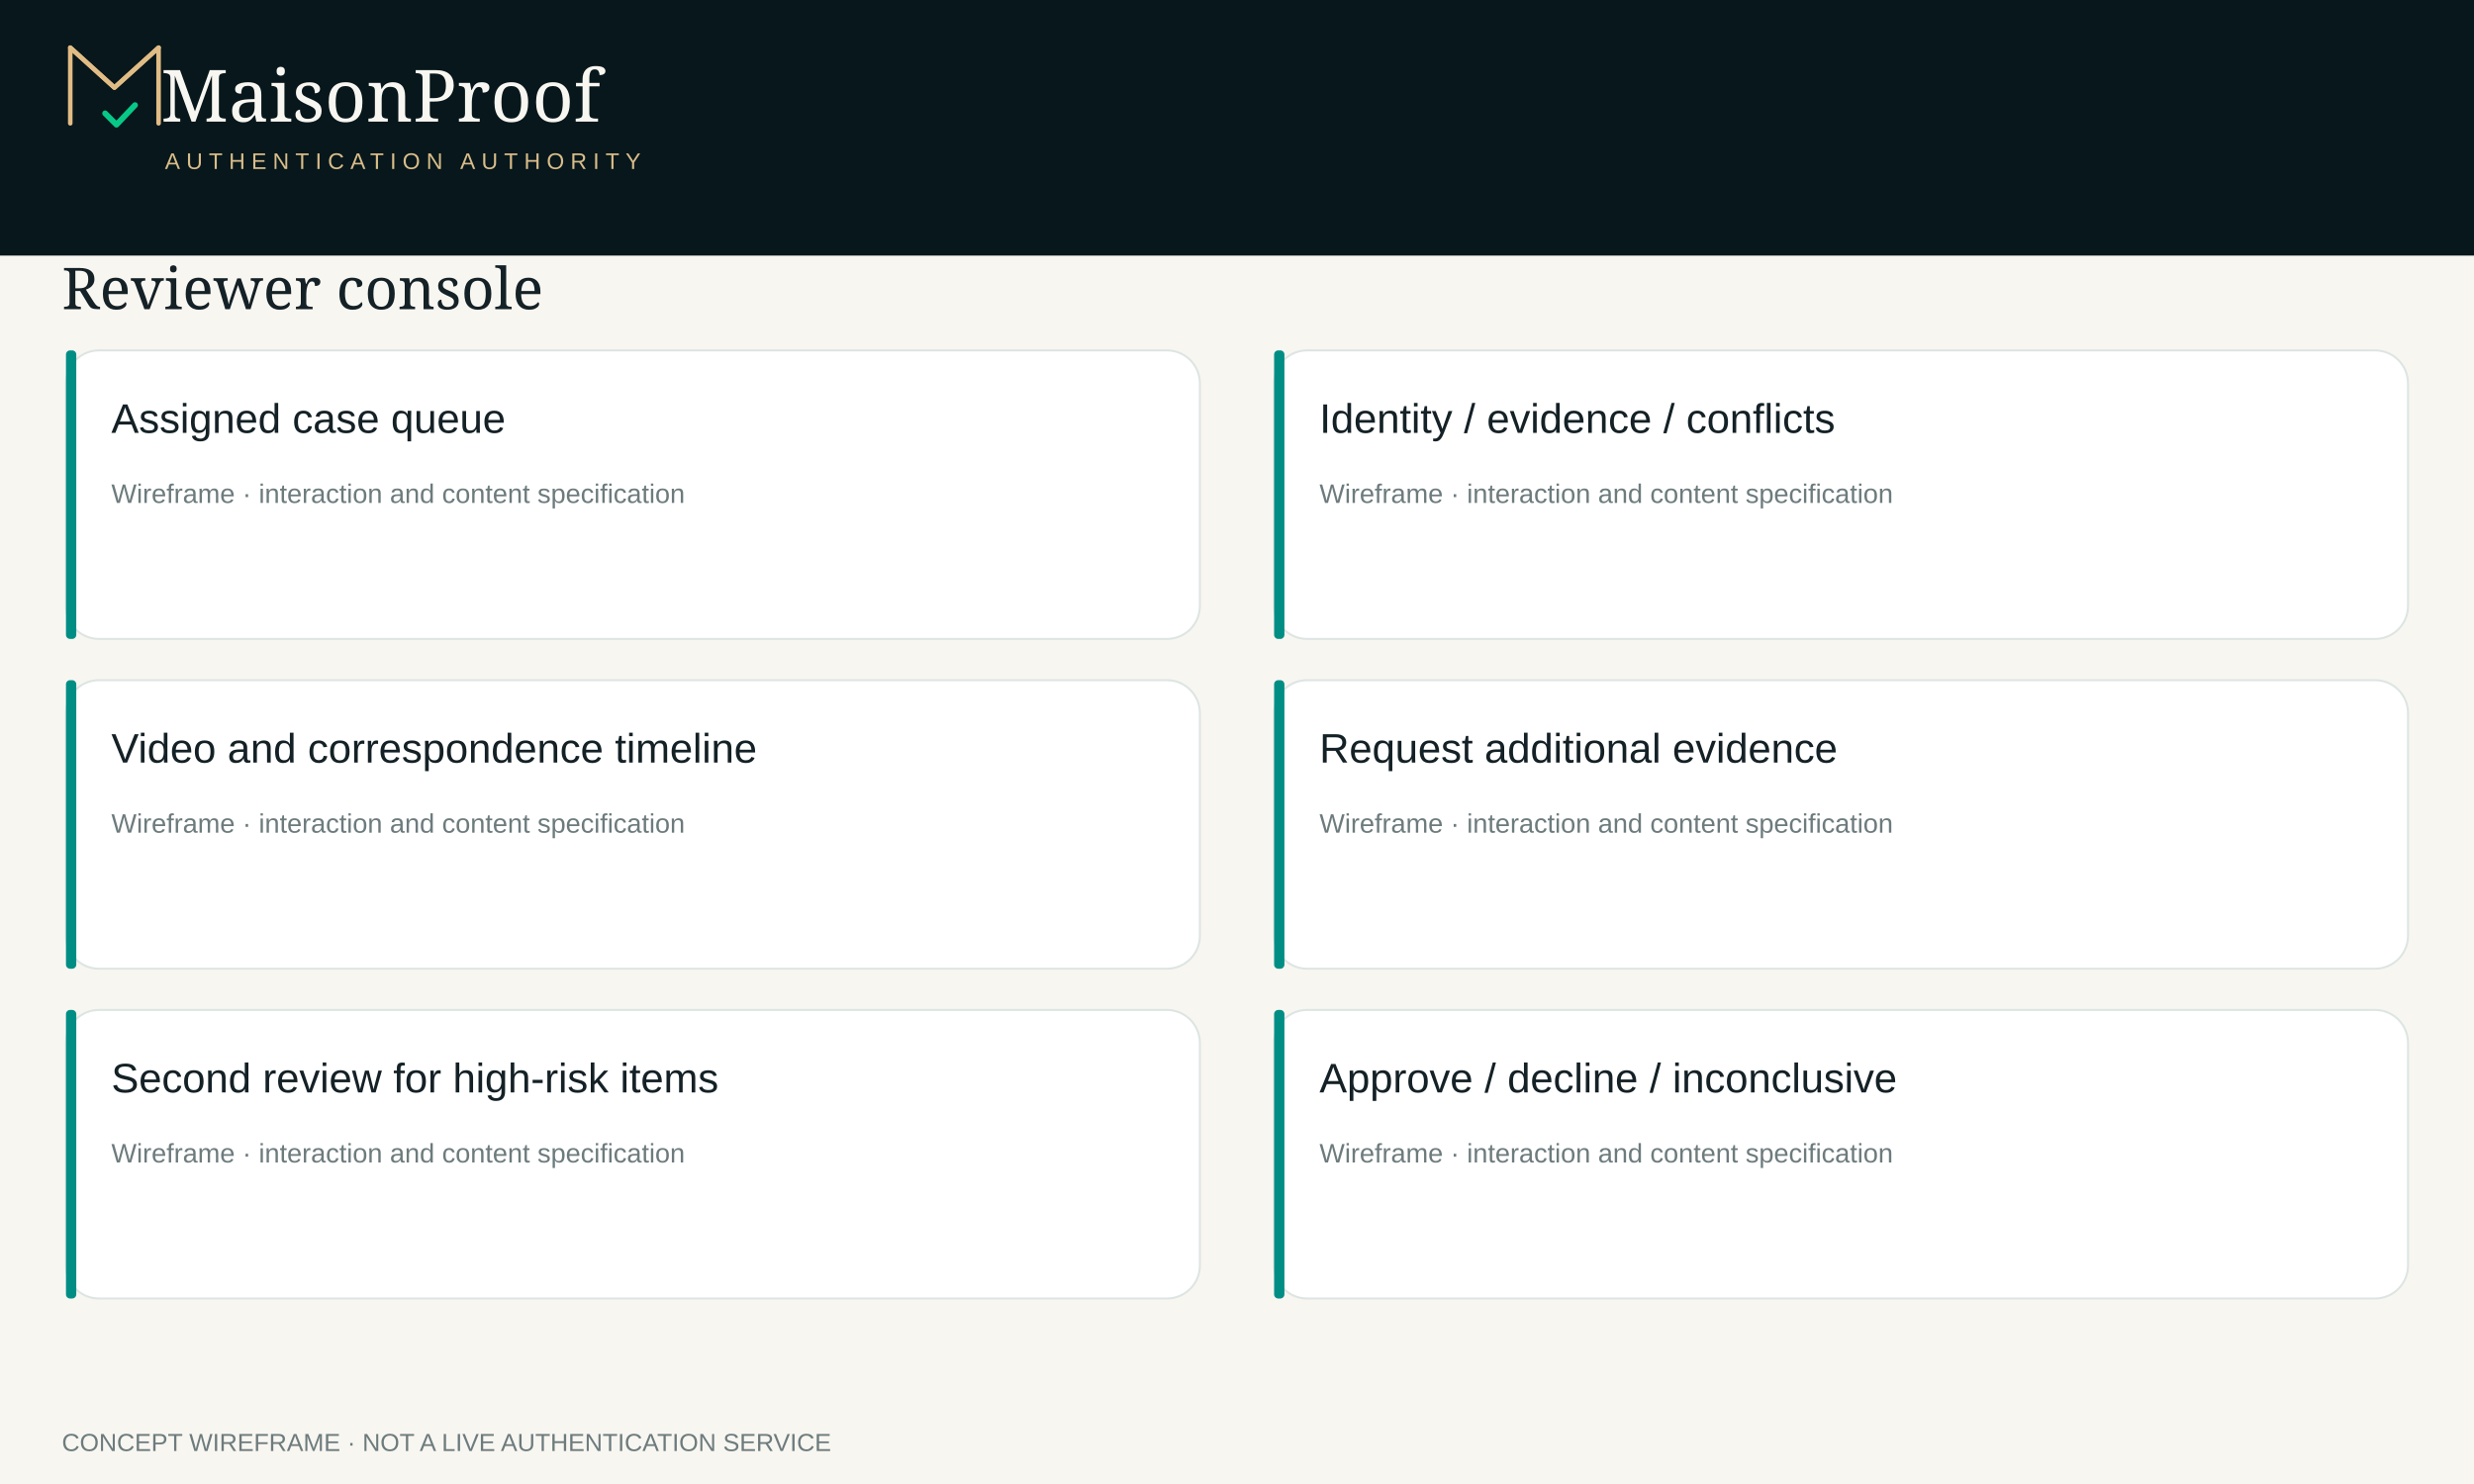
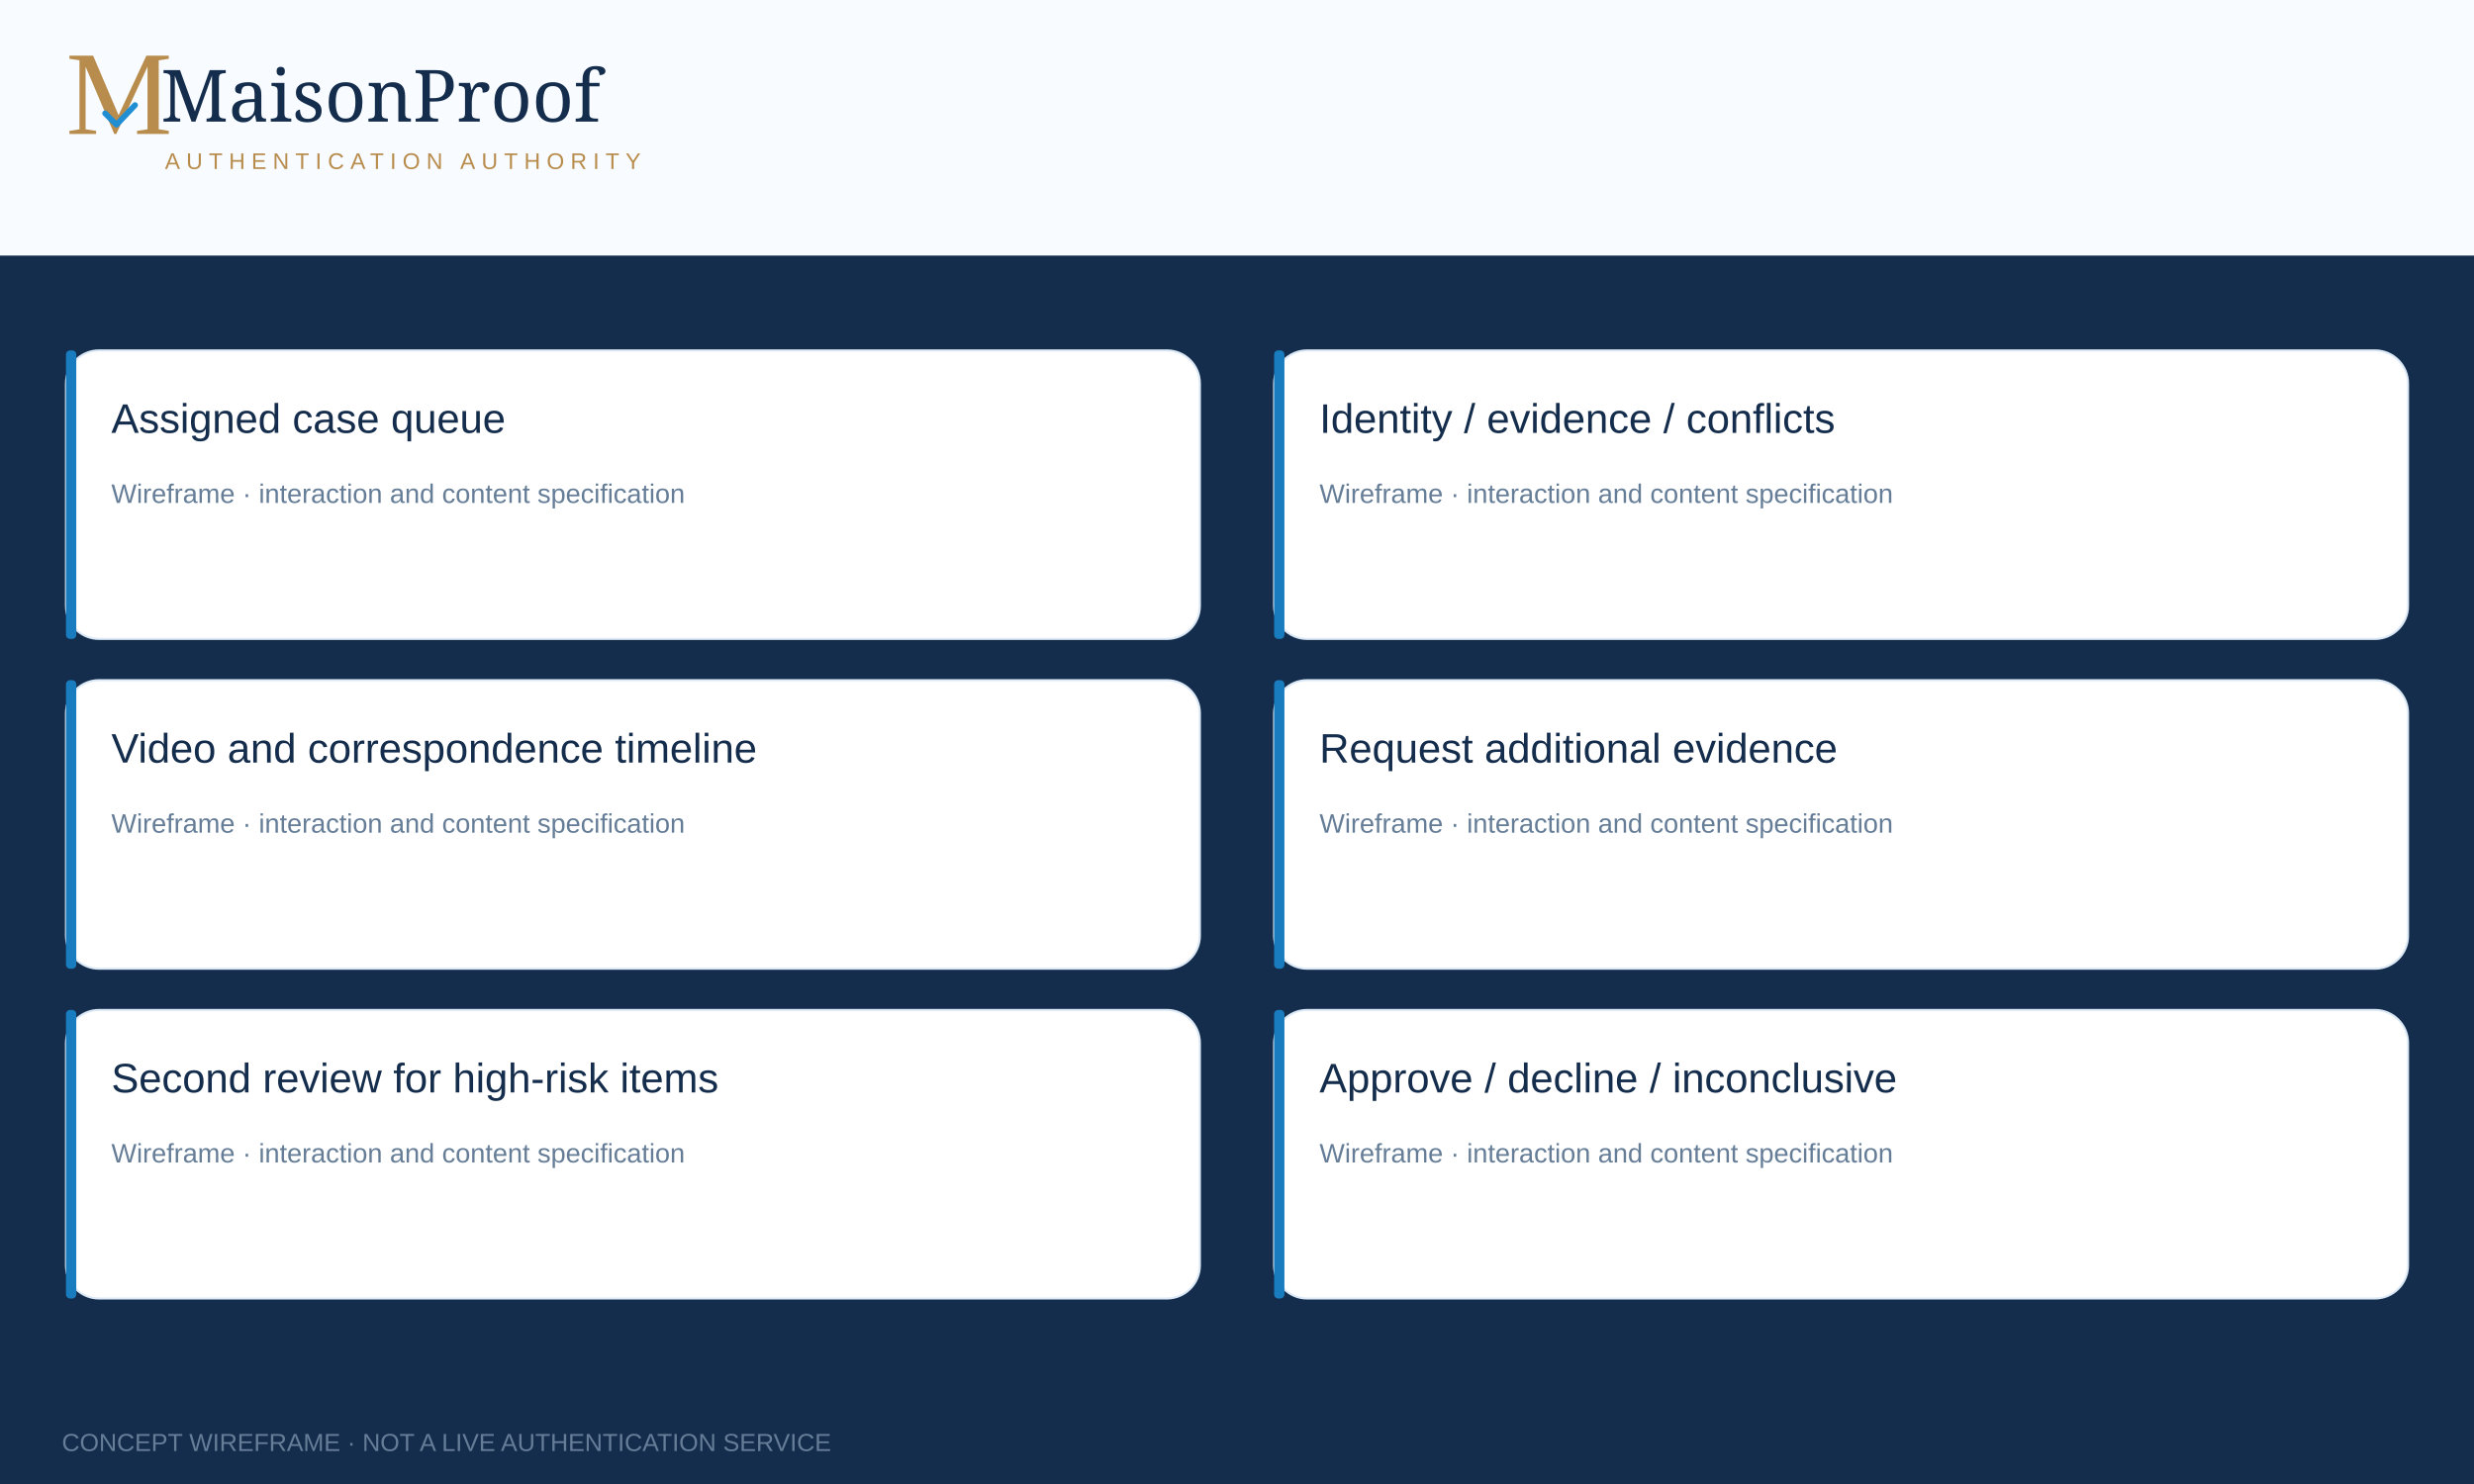
<svg xmlns="http://www.w3.org/2000/svg" width="1200" height="720" viewBox="0 0 1200 720">
-   <rect width="1200" height="720" fill="#F8F6F1" />
-   <rect width="1200" height="124" fill="#07171B" />
-   <g transform="translate(30 17) scale(.34)" fill="none" stroke="#E1BC85" stroke-width="6.5" stroke-linecap="round" stroke-linejoin="round">
-     <path d="M12 126 V18 L75 75 L138 18 V126" />
-     <path d="M12 18 L75 75 L138 18" />
-   </g>
-   <path d="M51 55 l5.5 5.5 9-9.5" fill="none" stroke="#08C887" stroke-width="2.8" stroke-linecap="round" stroke-linejoin="round" />
-   <text x="78" y="59" fill="#F8F6F1" font-family="Georgia,serif" font-size="35">MaisonProof</text>
-   <text x="80" y="82" fill="#D9BD8A" font-family="Arial,sans-serif" letter-spacing="3" font-size="11">AUTHENTICATION AUTHORITY</text>
-   <text x="30" y="150" fill="#142126" font-family="Georgia,serif" font-size="28">Reviewer console</text>
-   <rect x="32" y="170" width="550" height="140" rx="16" fill="#FFFFFF" stroke="#DDE5E3" />
-   <rect x="32" y="170" width="5" height="140" rx="2" fill="#008E84" />
-   <text x="54" y="210" fill="#142126" font-size="20" font-family="Arial,sans-serif">Assigned case queue</text>
-   <text x="54" y="244" fill="#6D7B7D" font-size="13" font-family="Arial,sans-serif">Wireframe · interaction and content specification</text>
-   <rect x="618" y="170" width="550" height="140" rx="16" fill="#FFFFFF" stroke="#DDE5E3" />
-   <rect x="618" y="170" width="5" height="140" rx="2" fill="#008E84" />
-   <text x="640" y="210" fill="#142126" font-size="20" font-family="Arial,sans-serif">Identity / evidence / conflicts</text>
-   <text x="640" y="244" fill="#6D7B7D" font-size="13" font-family="Arial,sans-serif">Wireframe · interaction and content specification</text>
-   <rect x="32" y="330" width="550" height="140" rx="16" fill="#FFFFFF" stroke="#DDE5E3" />
-   <rect x="32" y="330" width="5" height="140" rx="2" fill="#008E84" />
-   <text x="54" y="370" fill="#142126" font-size="20" font-family="Arial,sans-serif">Video and correspondence timeline</text>
-   <text x="54" y="404" fill="#6D7B7D" font-size="13" font-family="Arial,sans-serif">Wireframe · interaction and content specification</text>
-   <rect x="618" y="330" width="550" height="140" rx="16" fill="#FFFFFF" stroke="#DDE5E3" />
-   <rect x="618" y="330" width="5" height="140" rx="2" fill="#008E84" />
-   <text x="640" y="370" fill="#142126" font-size="20" font-family="Arial,sans-serif">Request additional evidence</text>
-   <text x="640" y="404" fill="#6D7B7D" font-size="13" font-family="Arial,sans-serif">Wireframe · interaction and content specification</text>
-   <rect x="32" y="490" width="550" height="140" rx="16" fill="#FFFFFF" stroke="#DDE5E3" />
-   <rect x="32" y="490" width="5" height="140" rx="2" fill="#008E84" />
-   <text x="54" y="530" fill="#142126" font-size="20" font-family="Arial,sans-serif">Second review for high-risk items</text>
-   <text x="54" y="564" fill="#6D7B7D" font-size="13" font-family="Arial,sans-serif">Wireframe · interaction and content specification</text>
-   <rect x="618" y="490" width="550" height="140" rx="16" fill="#FFFFFF" stroke="#DDE5E3" />
-   <rect x="618" y="490" width="5" height="140" rx="2" fill="#008E84" />
-   <text x="640" y="530" fill="#142126" font-size="20" font-family="Arial,sans-serif">Approve / decline / inconclusive</text>
-   <text x="640" y="564" fill="#6D7B7D" font-size="13" font-family="Arial,sans-serif">Wireframe · interaction and content specification</text>
-   <text x="30" y="704" fill="#6D7B7D" font-size="12" font-family="Arial,sans-serif">CONCEPT WIREFRAME · NOT A LIVE AUTHENTICATION SERVICE</text>
+   <rect width="1200" height="720" fill="#152d4c" />
+   <rect width="1200" height="124" fill="#f8fbff" />
+   <text x="32" y="65" fill="#b88c4c" font-family="Bodoni MT, Didot, Times New Roman, Georgia, serif" font-size="58" font-weight="400">M</text>
+   <path d="M51 55 l5.5 5.5 9-9.5" fill="none" stroke="#1f8ed3" stroke-width="2.8" stroke-linecap="round" stroke-linejoin="round" />
+   <text x="78" y="59" fill="#152d4c" font-family="Georgia,serif" font-size="35">MaisonProof</text>
+   <text x="80" y="82" fill="#b88c4c" font-family="Arial,sans-serif" letter-spacing="3" font-size="11">AUTHENTICATION AUTHORITY</text>
+   <text x="30" y="150" fill="#152d4c" font-family="Georgia,serif" font-size="28">Reviewer console</text>
+   <rect x="32" y="170" width="550" height="140" rx="16" fill="#ffffff" stroke="#dbe8f5" />
+   <rect x="32" y="170" width="5" height="140" rx="2" fill="#197cbe" />
+   <text x="54" y="210" fill="#152d4c" font-size="20" font-family="Arial,sans-serif">Assigned case queue</text>
+   <text x="54" y="244" fill="#657d97" font-size="13" font-family="Arial,sans-serif">Wireframe · interaction and content specification</text>
+   <rect x="618" y="170" width="550" height="140" rx="16" fill="#ffffff" stroke="#dbe8f5" />
+   <rect x="618" y="170" width="5" height="140" rx="2" fill="#197cbe" />
+   <text x="640" y="210" fill="#152d4c" font-size="20" font-family="Arial,sans-serif">Identity / evidence / conflicts</text>
+   <text x="640" y="244" fill="#657d97" font-size="13" font-family="Arial,sans-serif">Wireframe · interaction and content specification</text>
+   <rect x="32" y="330" width="550" height="140" rx="16" fill="#ffffff" stroke="#dbe8f5" />
+   <rect x="32" y="330" width="5" height="140" rx="2" fill="#197cbe" />
+   <text x="54" y="370" fill="#152d4c" font-size="20" font-family="Arial,sans-serif">Video and correspondence timeline</text>
+   <text x="54" y="404" fill="#657d97" font-size="13" font-family="Arial,sans-serif">Wireframe · interaction and content specification</text>
+   <rect x="618" y="330" width="550" height="140" rx="16" fill="#ffffff" stroke="#dbe8f5" />
+   <rect x="618" y="330" width="5" height="140" rx="2" fill="#197cbe" />
+   <text x="640" y="370" fill="#152d4c" font-size="20" font-family="Arial,sans-serif">Request additional evidence</text>
+   <text x="640" y="404" fill="#657d97" font-size="13" font-family="Arial,sans-serif">Wireframe · interaction and content specification</text>
+   <rect x="32" y="490" width="550" height="140" rx="16" fill="#ffffff" stroke="#dbe8f5" />
+   <rect x="32" y="490" width="5" height="140" rx="2" fill="#197cbe" />
+   <text x="54" y="530" fill="#152d4c" font-size="20" font-family="Arial,sans-serif">Second review for high-risk items</text>
+   <text x="54" y="564" fill="#657d97" font-size="13" font-family="Arial,sans-serif">Wireframe · interaction and content specification</text>
+   <rect x="618" y="490" width="550" height="140" rx="16" fill="#ffffff" stroke="#dbe8f5" />
+   <rect x="618" y="490" width="5" height="140" rx="2" fill="#197cbe" />
+   <text x="640" y="530" fill="#152d4c" font-size="20" font-family="Arial,sans-serif">Approve / decline / inconclusive</text>
+   <text x="640" y="564" fill="#657d97" font-size="13" font-family="Arial,sans-serif">Wireframe · interaction and content specification</text>
+   <text x="30" y="704" fill="#657d97" font-size="12" font-family="Arial,sans-serif">CONCEPT WIREFRAME · NOT A LIVE AUTHENTICATION SERVICE</text>
</svg>
